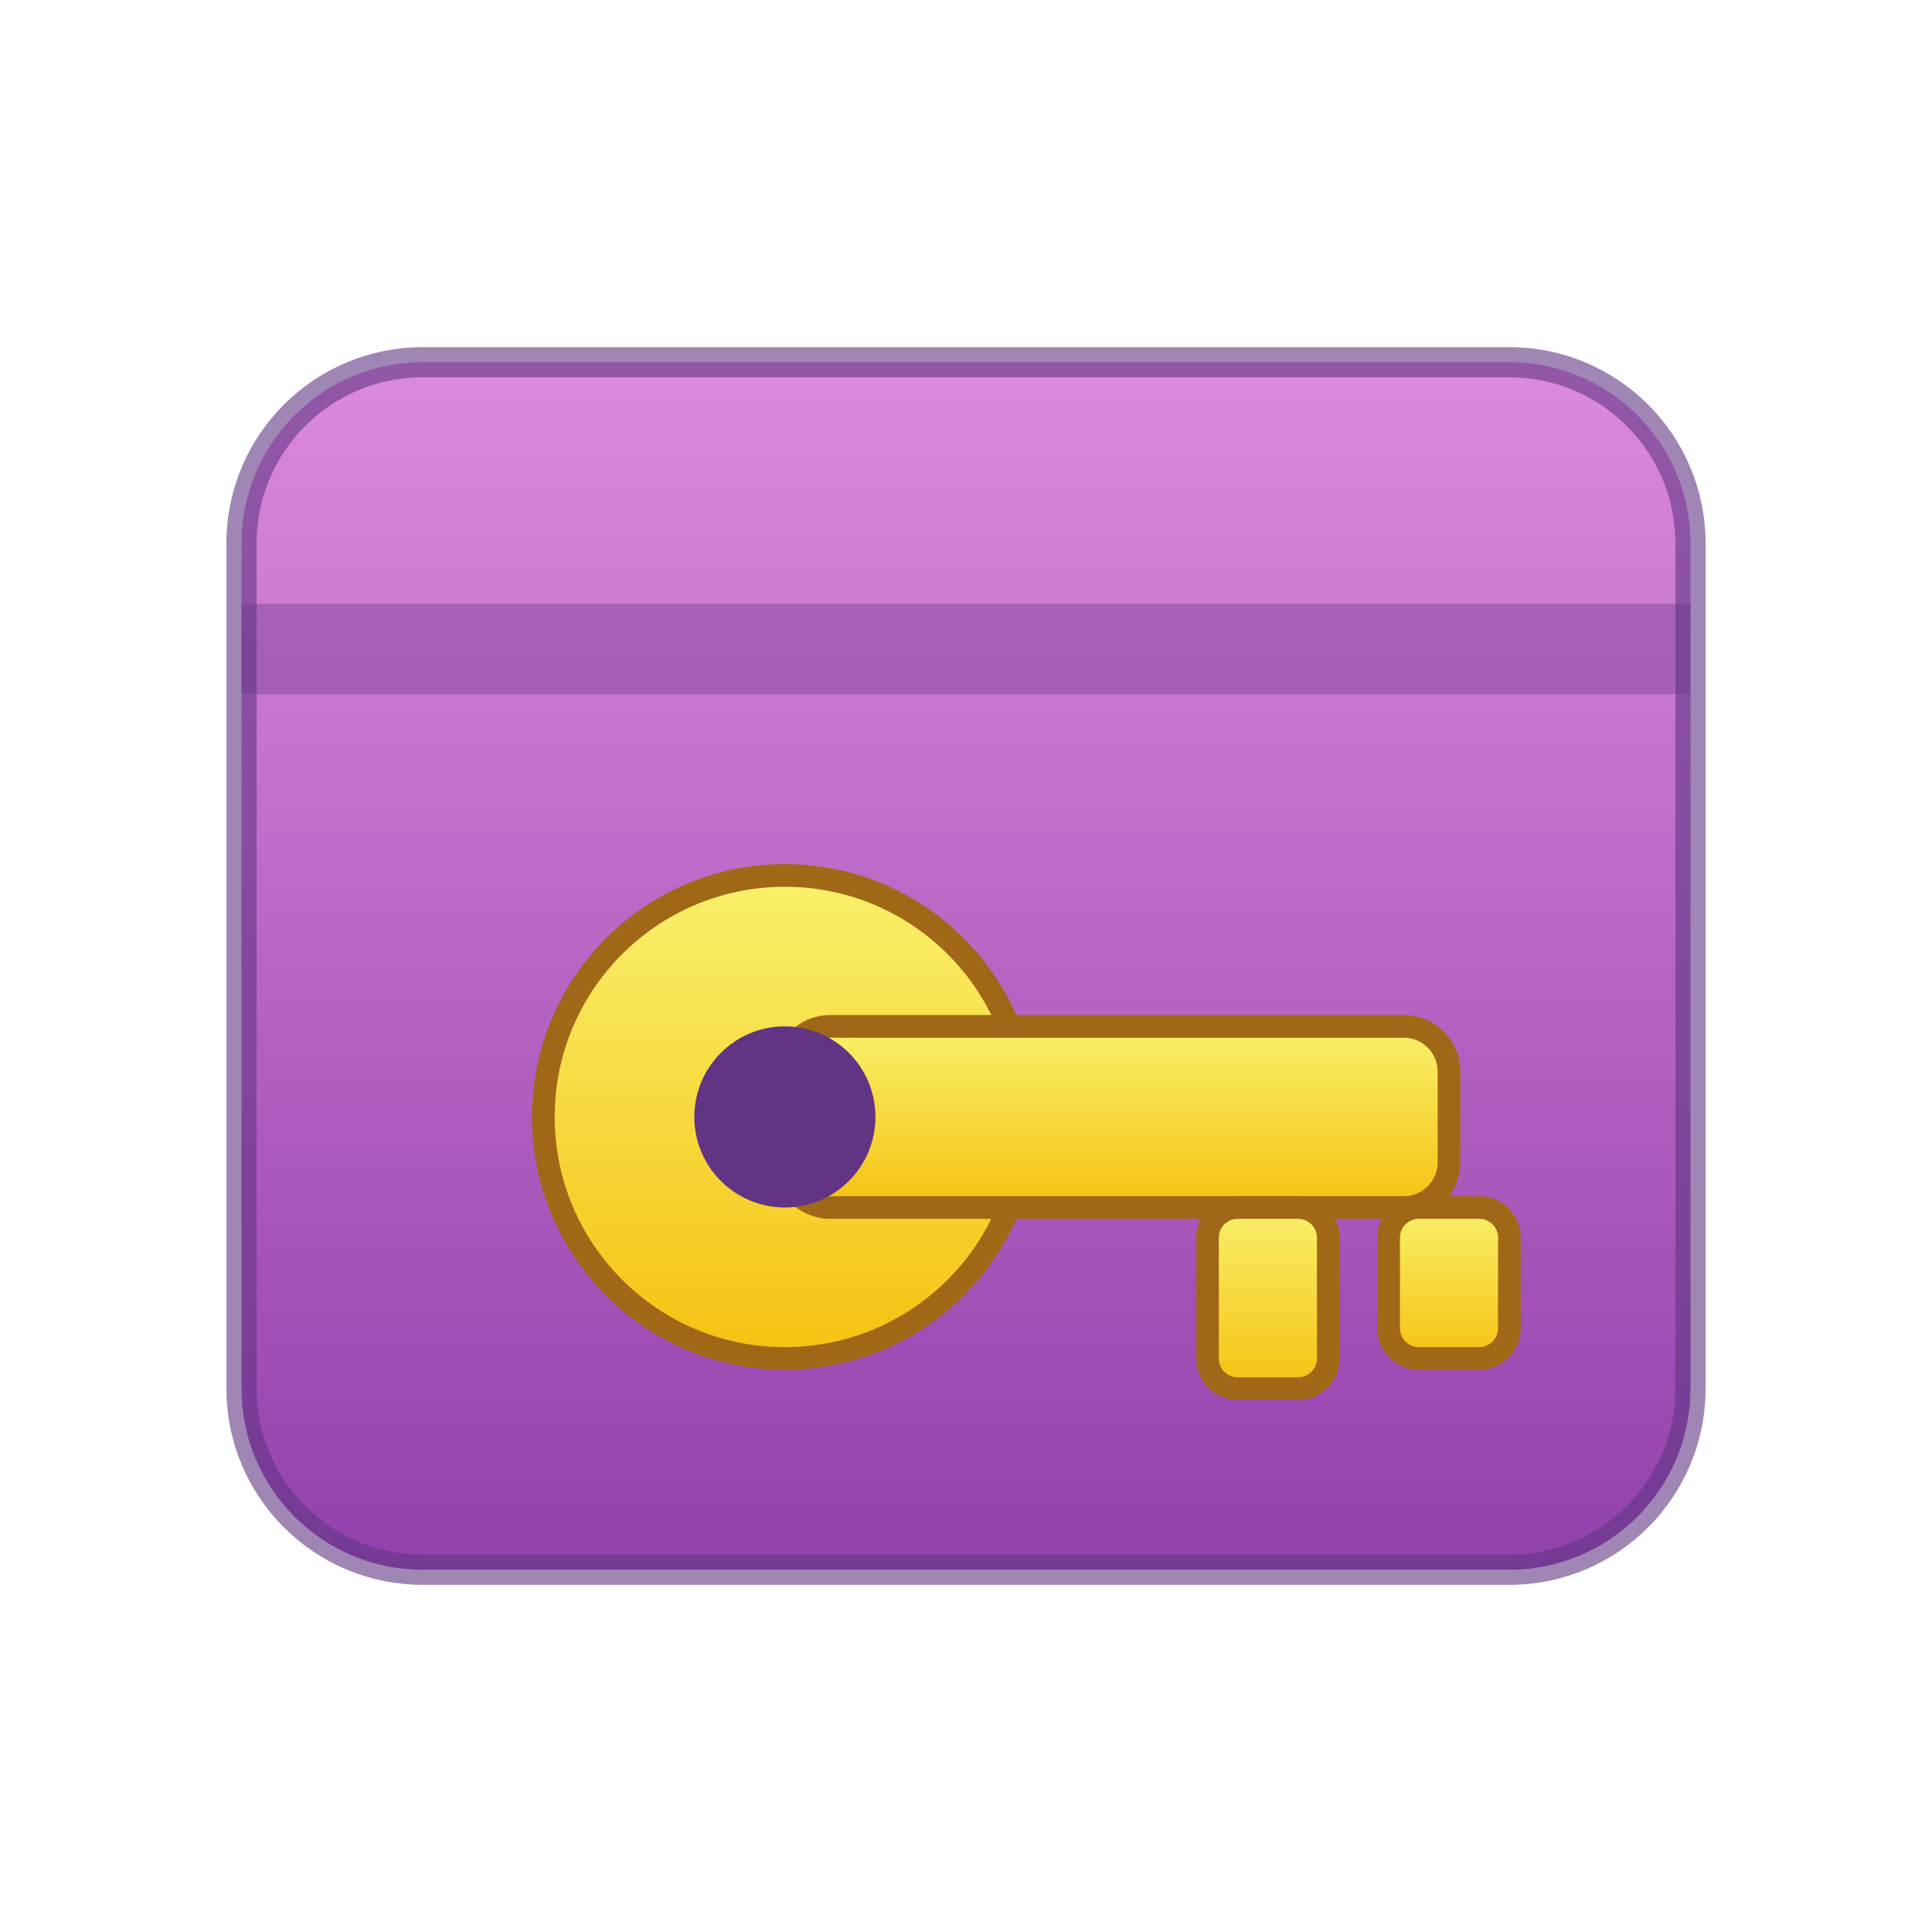
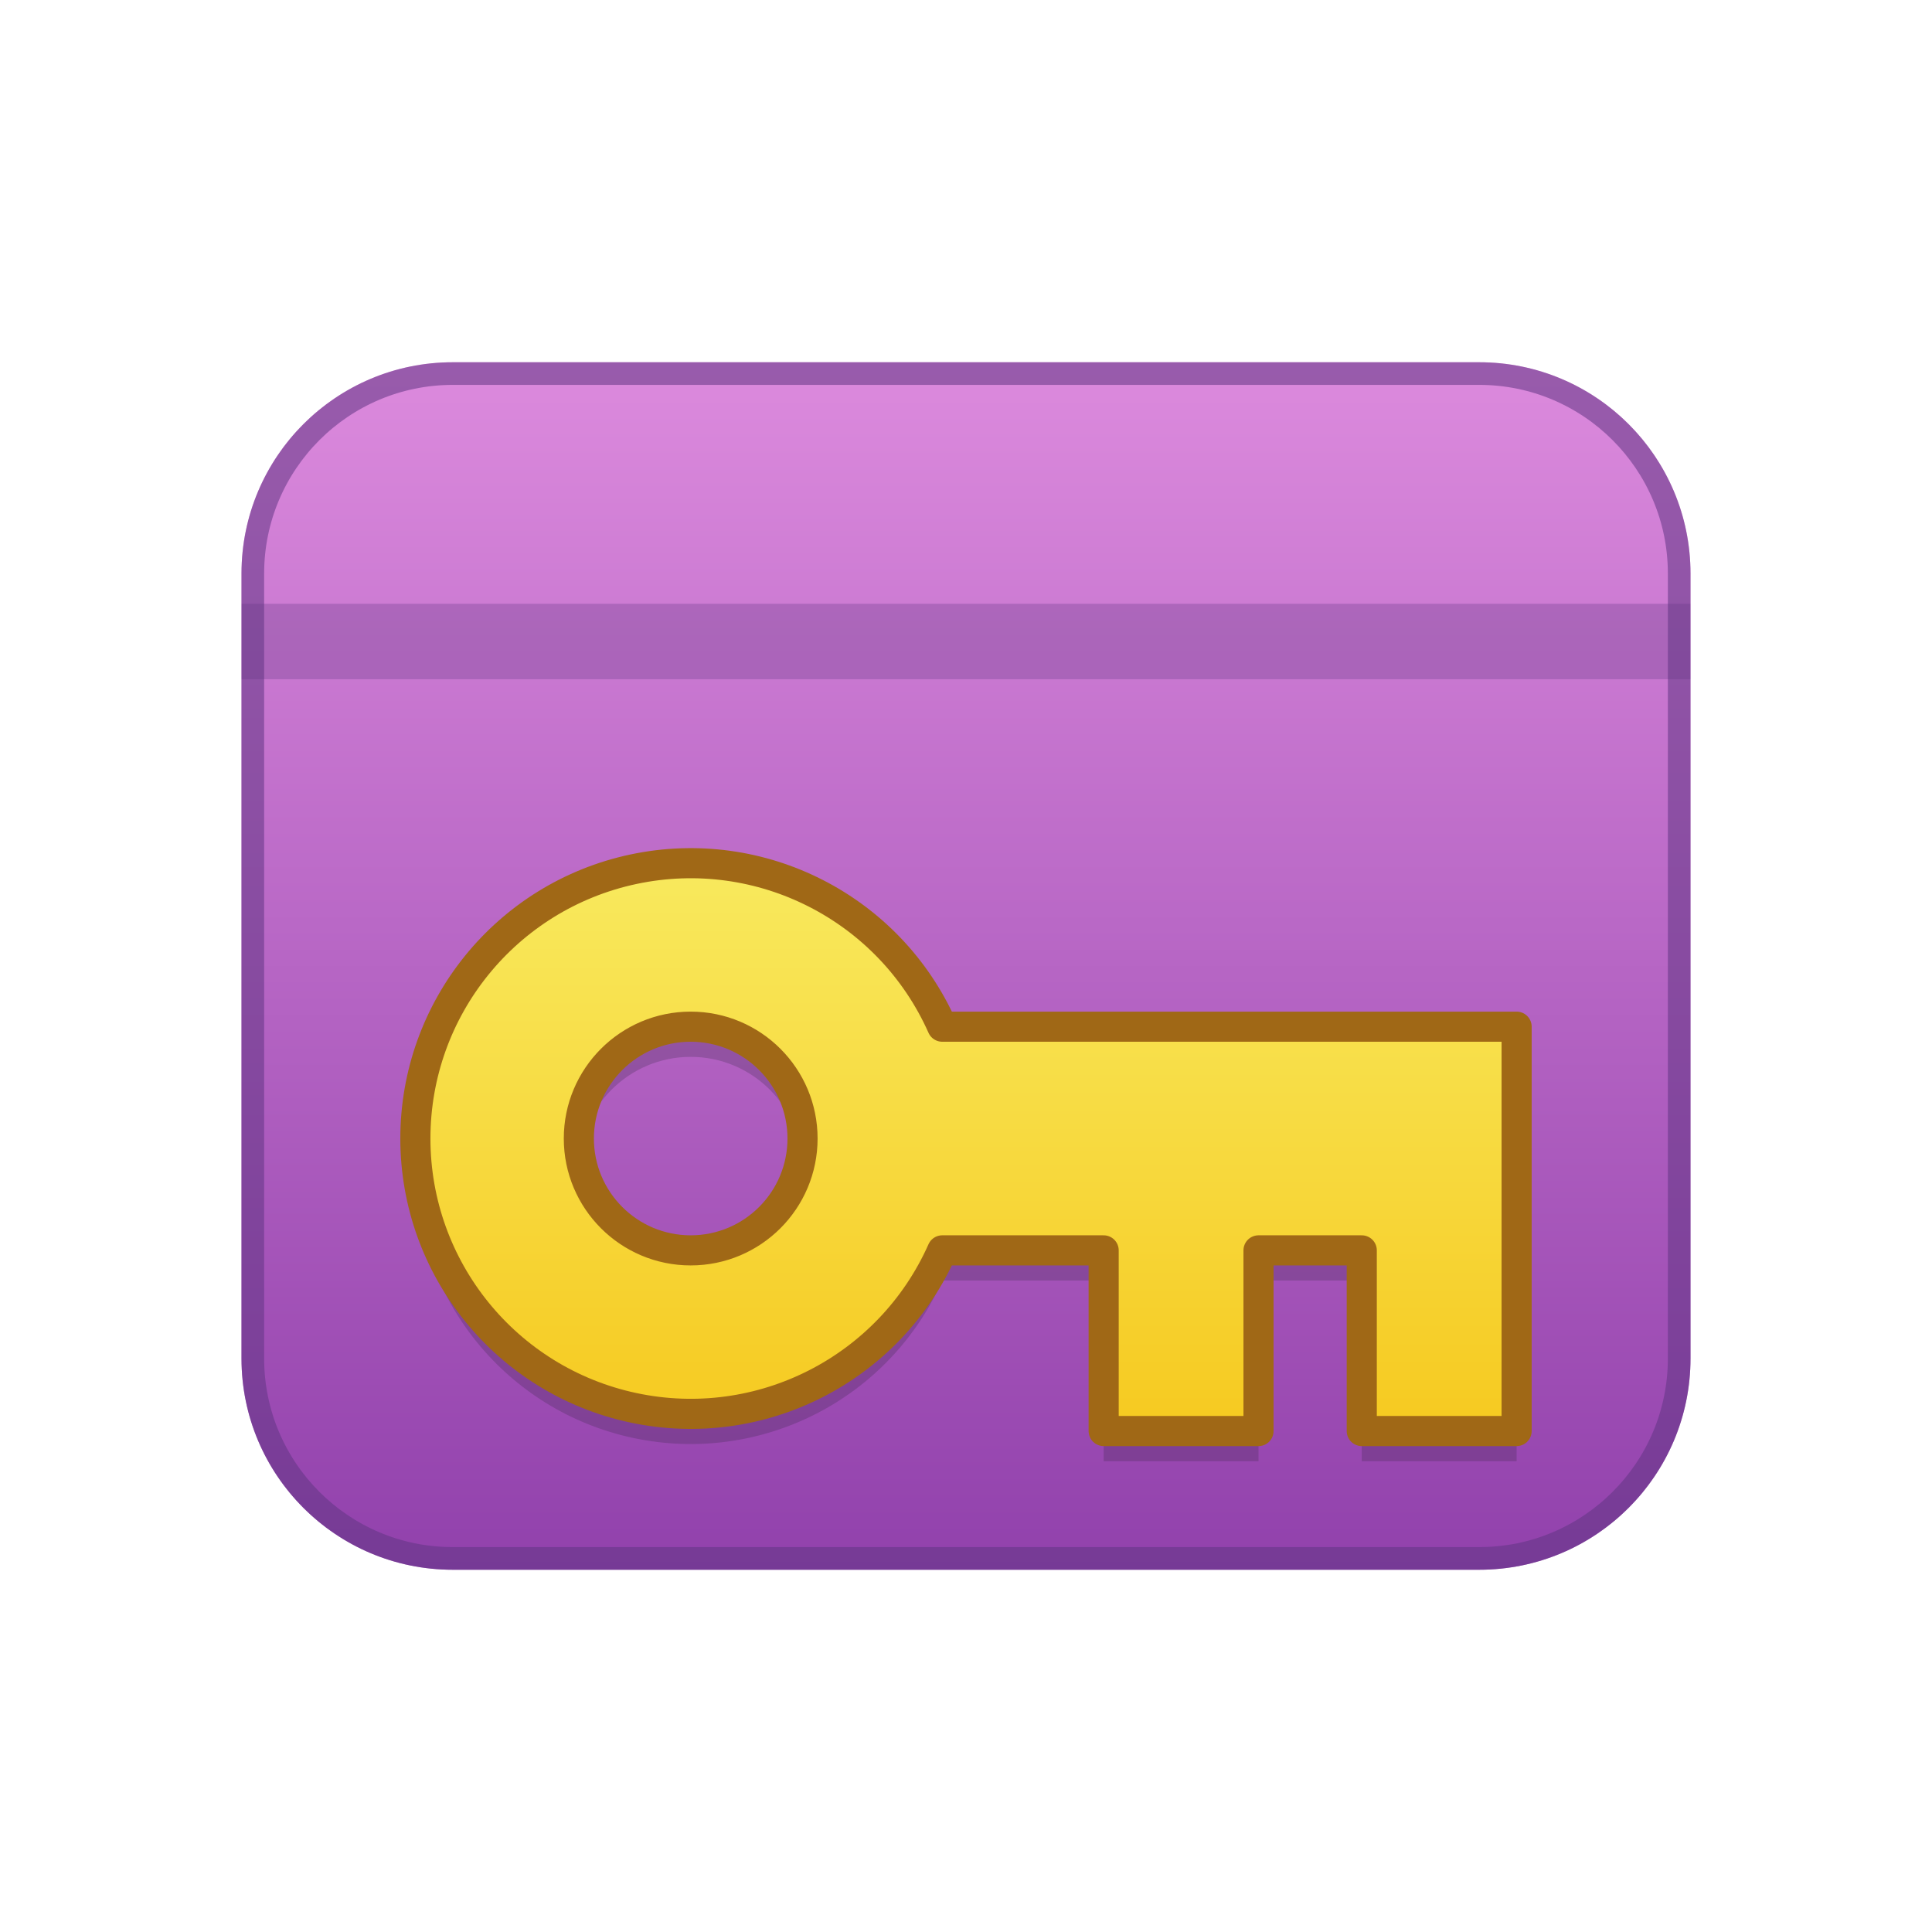
<svg xmlns="http://www.w3.org/2000/svg" width="128" height="128" viewBox="0 0 128 128">
  <defs>
-     <linearGradient id="card" x1="0" y1="0" x2="0" y2="1">
+     <linearGradient id="card" x1="0" y1="24" x2="0" y2="104" gradientUnits="userSpaceOnUse">
      <stop offset="0" stop-color="#dc8add" />
      <stop offset="1" stop-color="#9141ac" />
    </linearGradient>
-     <linearGradient id="key" x1="0" y1="0" x2="0" y2="1">
+     <linearGradient id="key" x1="0" y1="52" x2="0" y2="100" gradientUnits="userSpaceOnUse">
      <stop offset="0" stop-color="#f9f06b" />
      <stop offset="1" stop-color="#f5c211" />
    </linearGradient>
+     <clipPath id="cardclip">
+       <rect x="16" y="24" width="96" height="80" rx="14" />
+     </clipPath>
+     <path id="key-shape" d="M 62.62 68.5 L 96 68.5 L 96 92 L 87 92 L 87 81.5              L 81 81.5 L 81 92 L 72 92 L 72 81.5 L 62.62 81.5              A 16 16 0 1 1 62.62 68.5 Z              M 54.5 75 A 6.5 6.5 0 1 0 41.5 75 A 6.5 6.5 0 1 0 54.5 75 Z" />
  </defs>
-   <rect x="16" y="24" width="96" height="80" rx="12" fill="url(#card)" />
-   <rect x="16" y="24" width="96" height="80" rx="12" fill="none" stroke="#613583" stroke-width="2" opacity="0.6" />
-   <rect x="16" y="40" width="96" height="6" fill="#613583" opacity="0.35" />
-   <g fill="url(#key)" stroke="#a06816" stroke-width="1.5">
-     <circle cx="52" cy="74" r="16" />
-     <rect x="52" y="68" width="44" height="12" rx="3" />
-     <rect x="80" y="80" width="8" height="12" rx="2" />
-     <rect x="92" y="80" width="8" height="10" rx="2" />
+   <rect x="16" y="24" width="96" height="80" rx="14" fill="url(#card)" />
+   <g clip-path="url(#cardclip)">
+     <rect x="16" y="40" width="96" height="5" fill="#613583" opacity="0.3" />
  </g>
-   <circle cx="52" cy="74" r="6" fill="#613583" />
+   <rect x="16.75" y="24.75" width="94.5" height="78.5" rx="13.25" fill="none" stroke="#613583" stroke-width="1.5" opacity="0.55" />
+   <g fill-rule="evenodd">
+     <use href="#key-shape" fill="#241f31" opacity="0.22" transform="translate(64,78) scale(1.14) translate(-64,-75.5)" />
+     <use href="#key-shape" fill="url(#key)" stroke="#a06816" stroke-width="1.75" stroke-linejoin="round" transform="translate(64,76) scale(1.14) translate(-64,-75.5)" />
+   </g>
</svg>
